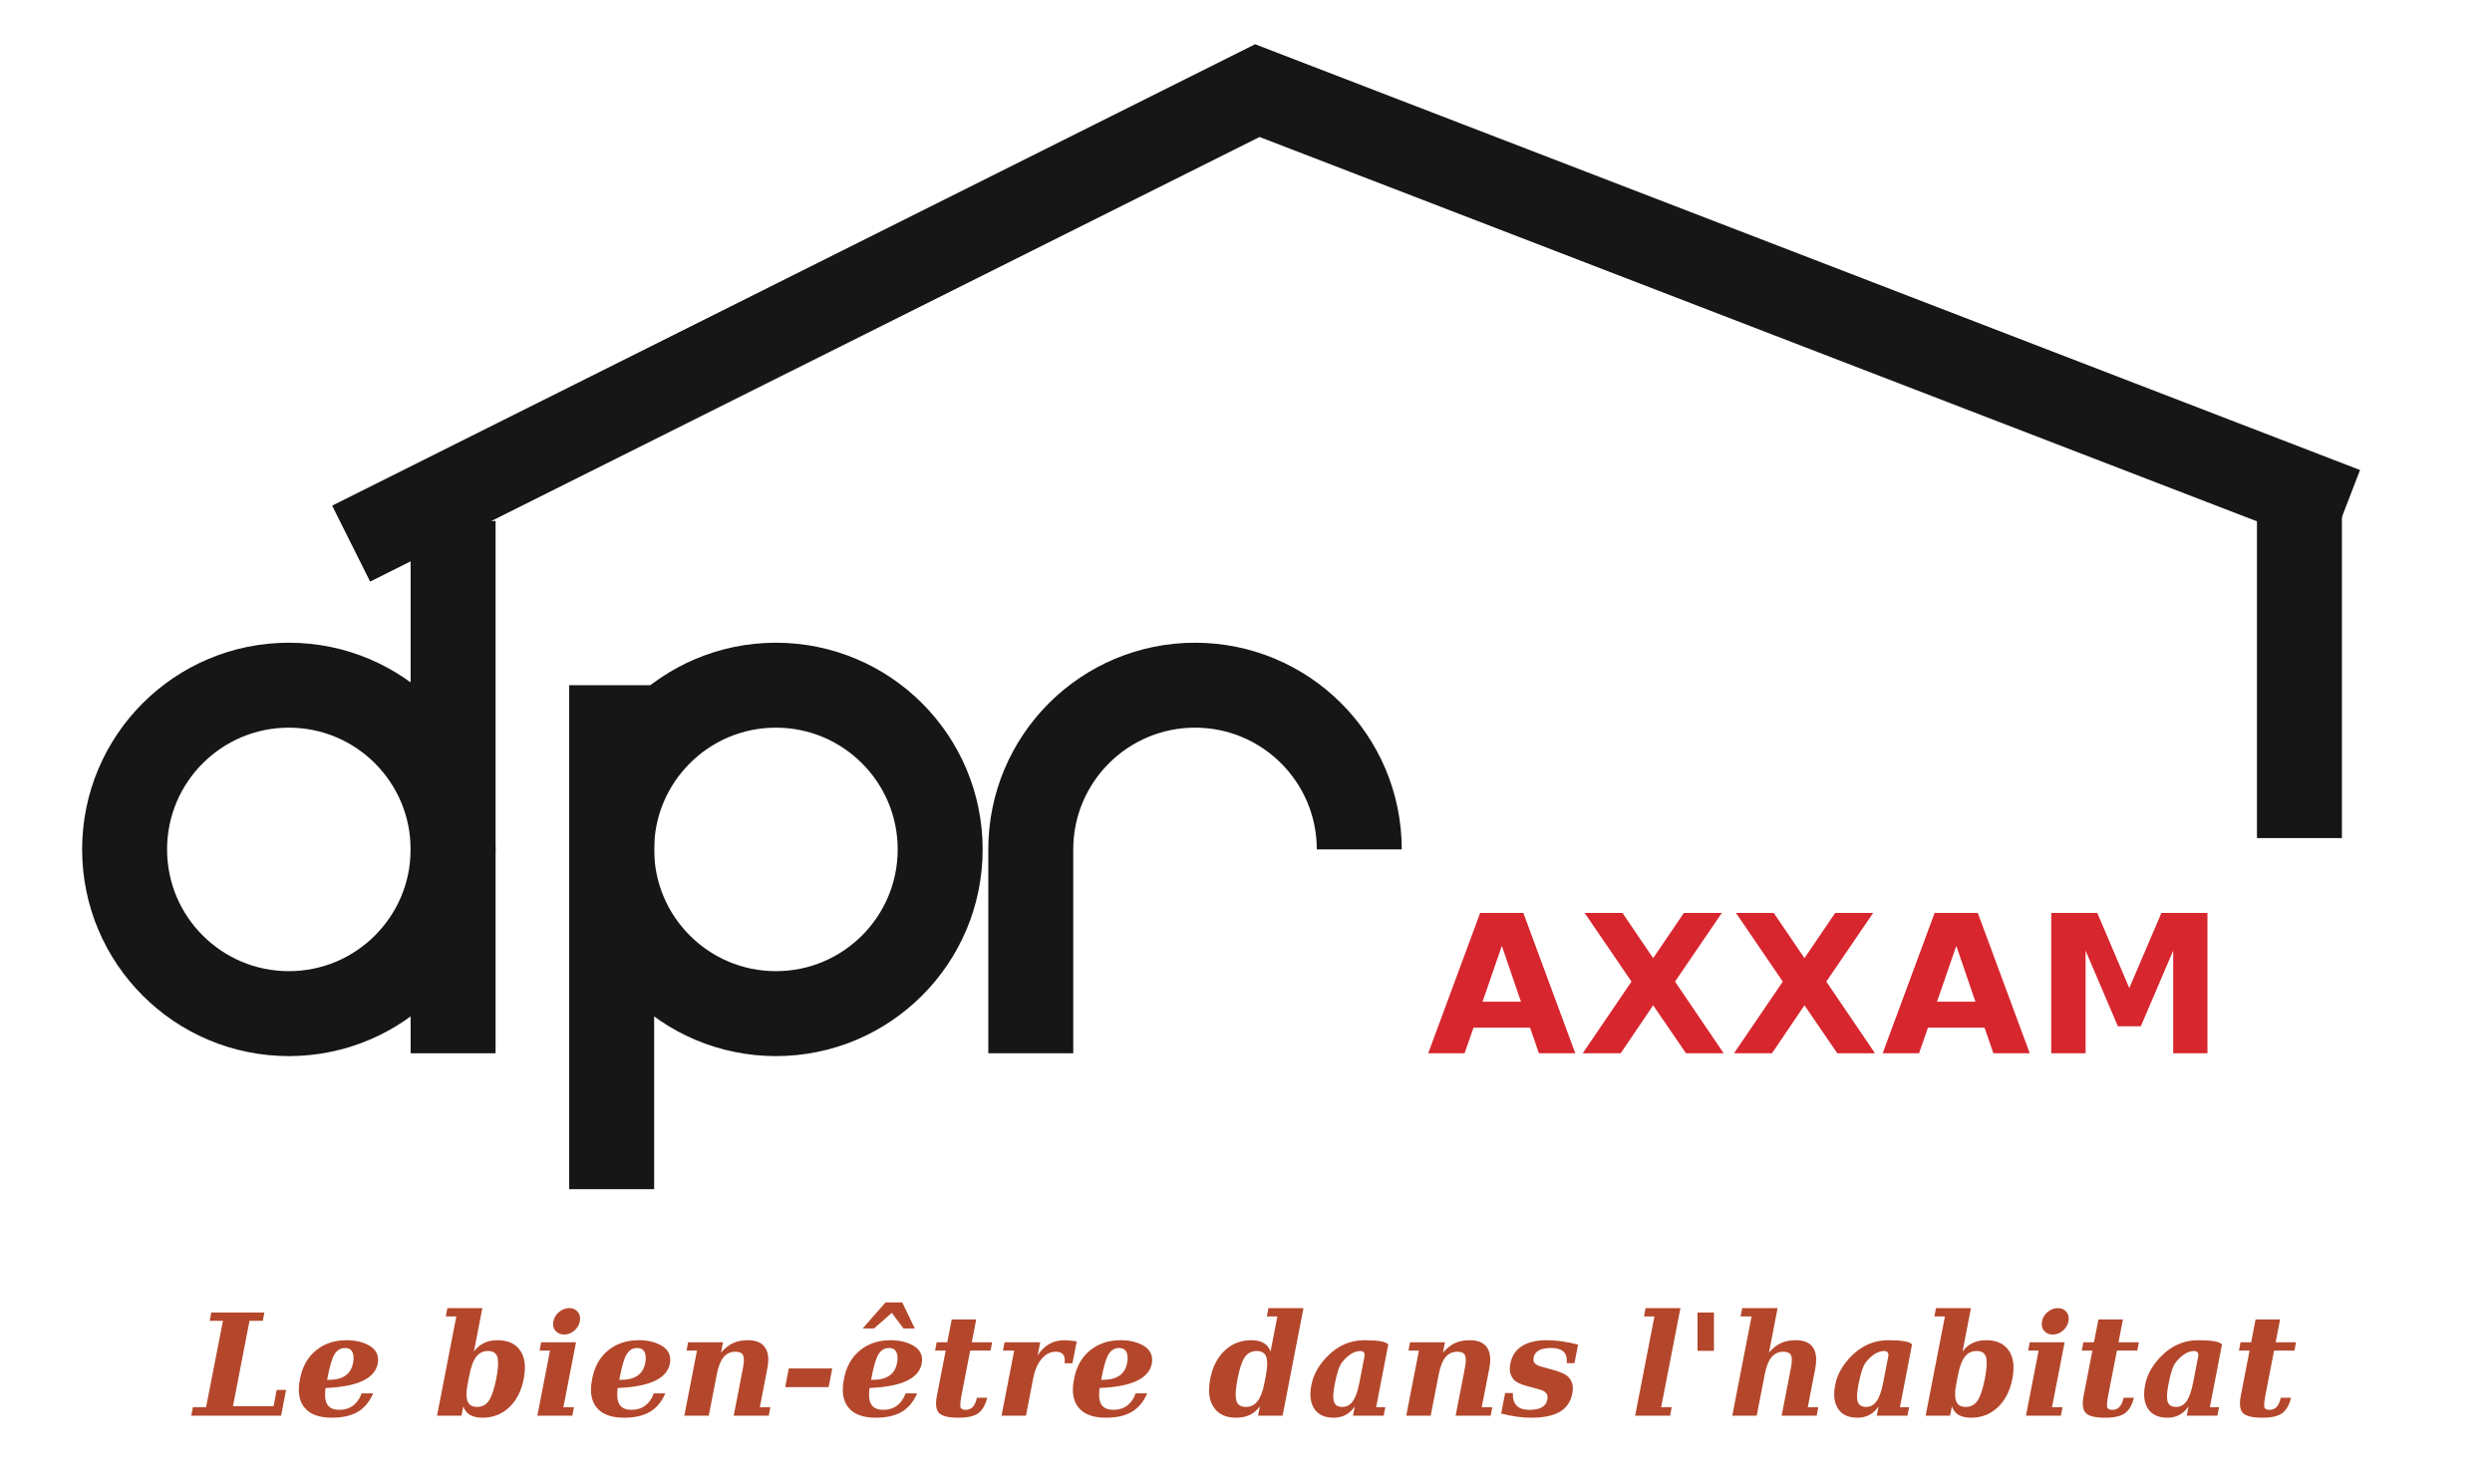
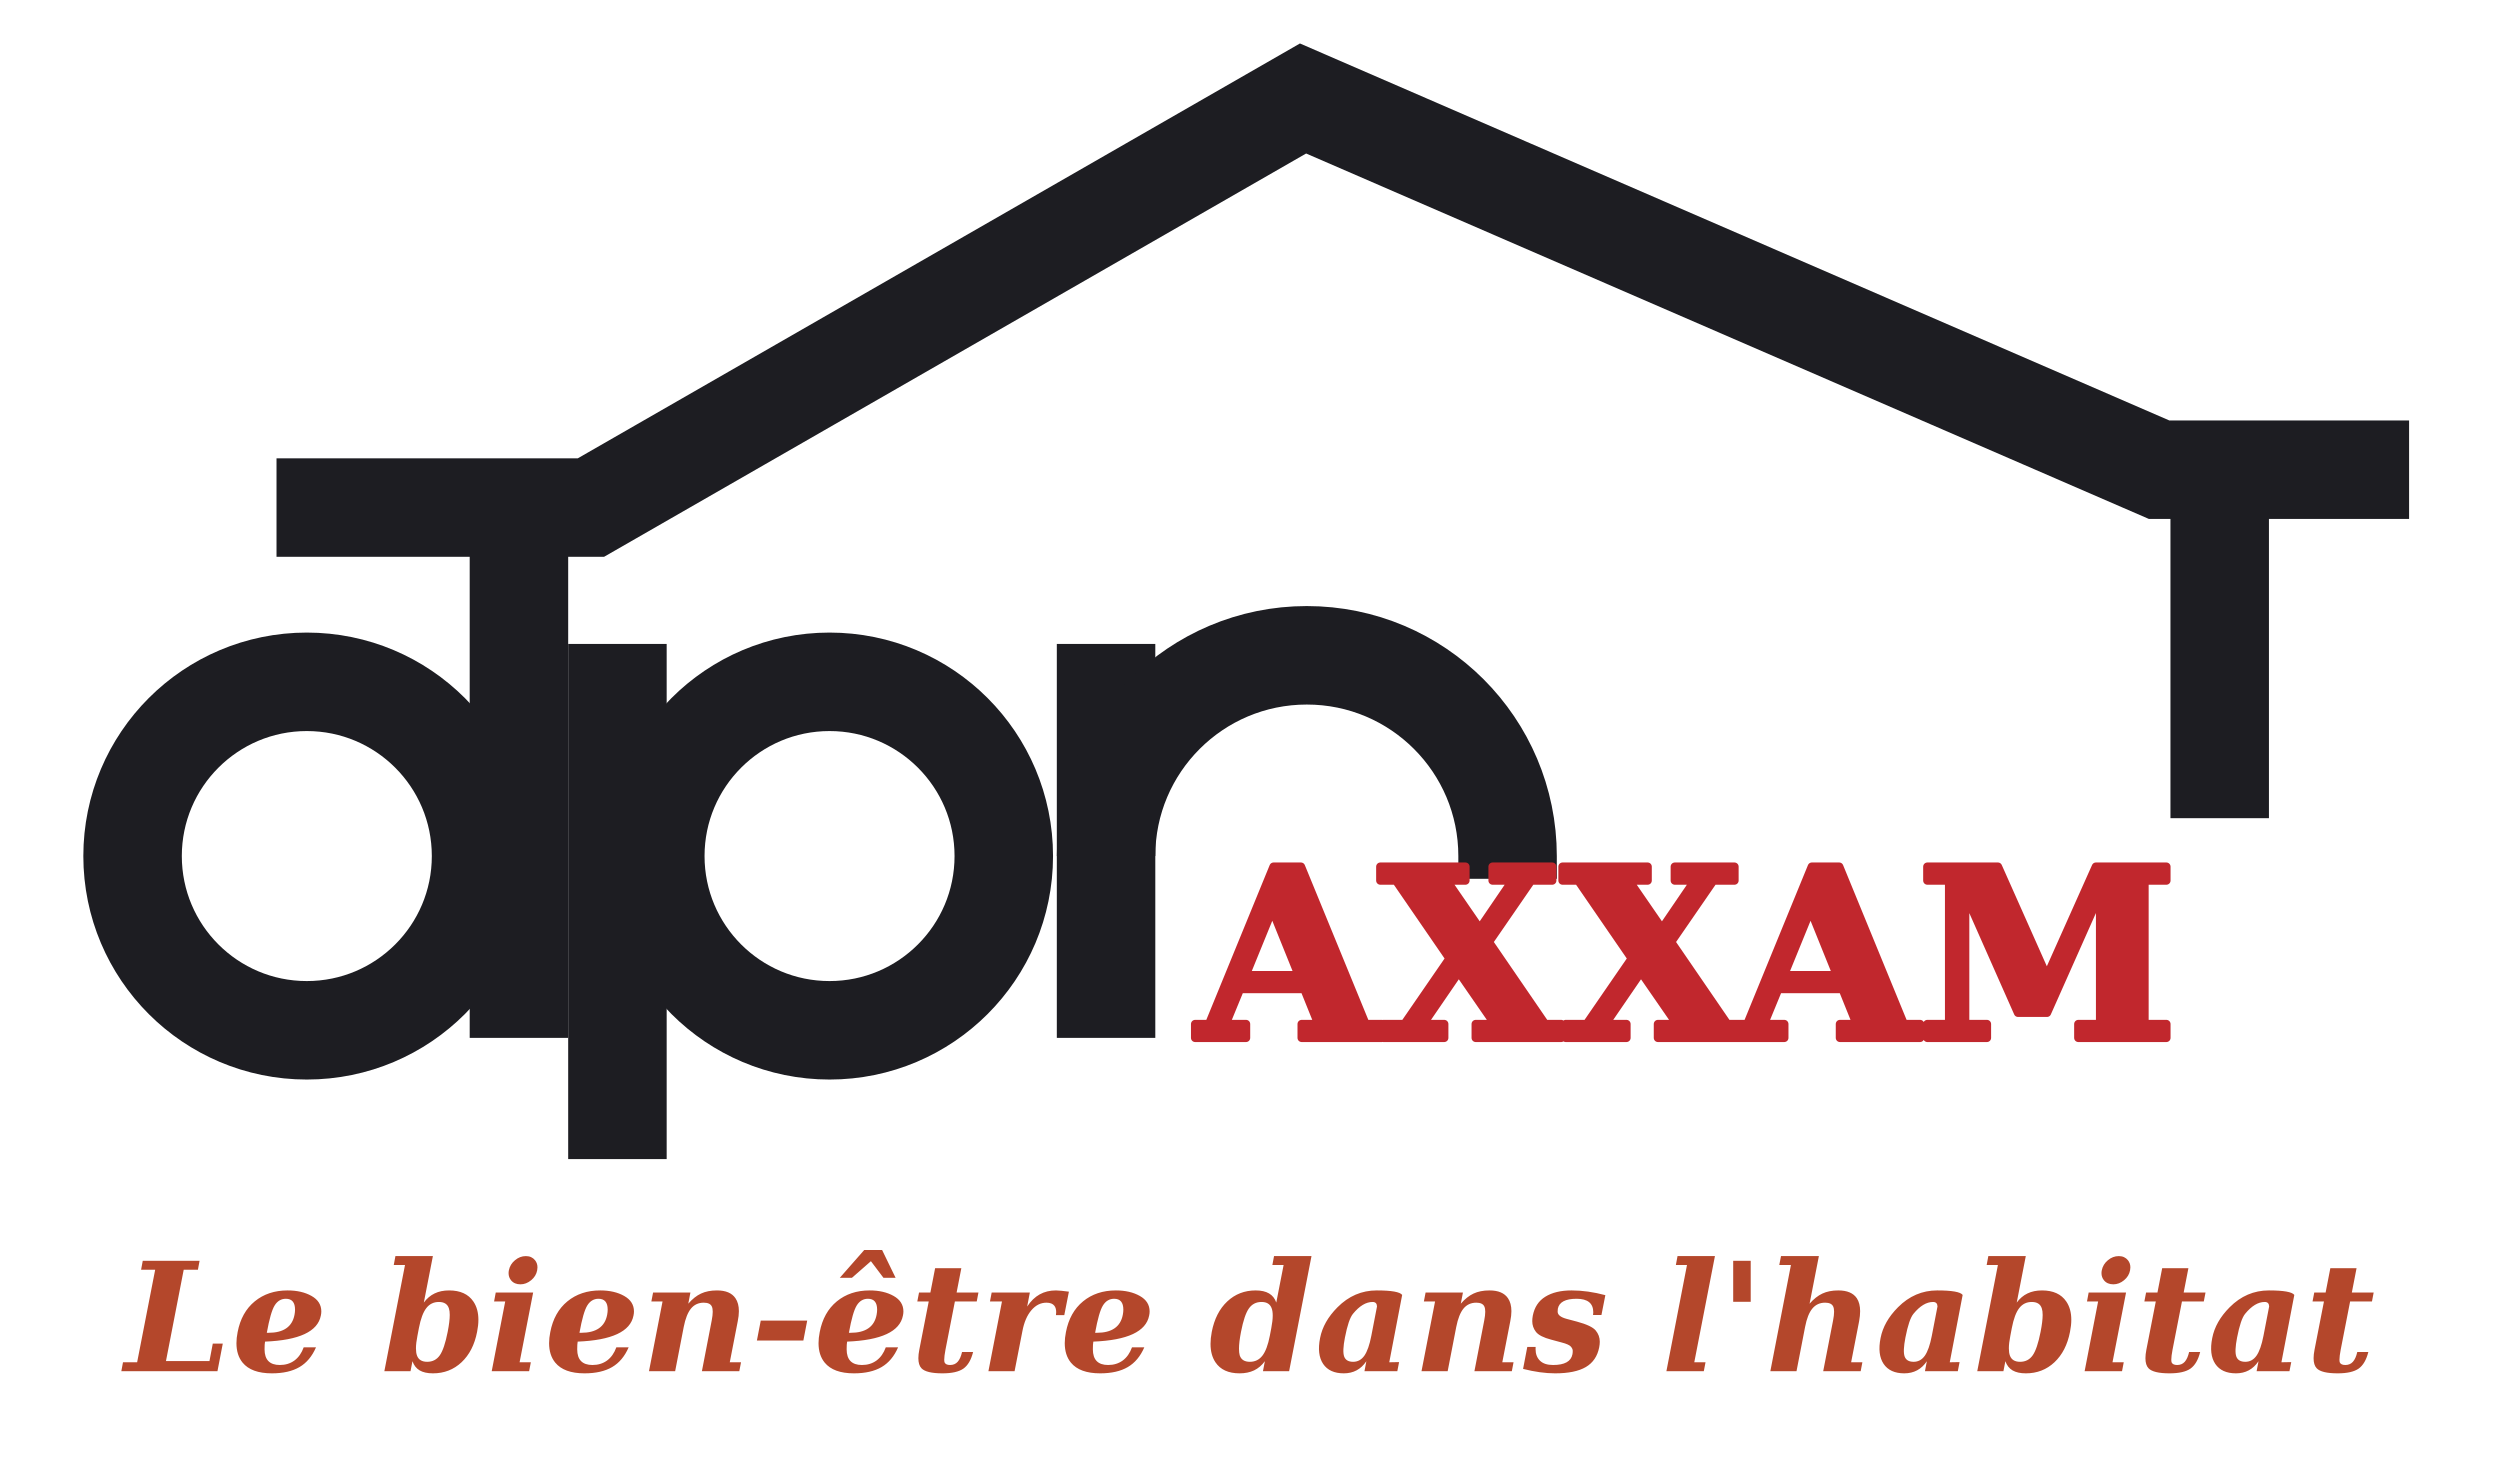
- <svg xmlns="http://www.w3.org/2000/svg" viewBox="0 0 440 262" width="880" height="524">
-   <path d="M62 96 L222 16 L414 90" fill="none" stroke="#161616" stroke-width="15" stroke-linejoin="miter" stroke-miterlimit="10" />
-   <path d="M406 86 V148" stroke="#161616" stroke-width="15" />
-   <g fill="none" stroke="#161616" stroke-width="15">
-     <circle cx="51" cy="150" r="29" />
-     <path d="M80 92 V186" />
-     <circle cx="137" cy="150" r="29" />
-     <path d="M108 121 V210" />
-     <path d="M182 186 V150 A29 29 0 0 1 240 150" />
+ <svg xmlns="http://www.w3.org/2000/svg" viewBox="70 26 660 390" width="1320" height="780">
+   <g fill="none" stroke="#1d1d22" stroke-width="26" stroke-linejoin="miter" stroke-miterlimit="10">
+     <path d="M143 160 H226 L414 52 L640 150 H706" />
+     <path d="M656 150 V242" />
+     <circle cx="151" cy="252" r="46" />
+     <path d="M207 160 V300" />
+     <path d="M233 196 V332" />
+     <circle cx="289" cy="252" r="46" />
+     <path d="M362 196 V300" />
+     <path d="M362 252 A53 53 0 0 1 468 252 V258" />
  </g>
-   <text x="252" y="186" font-family="DejaVu Sans, Arial, sans-serif" font-weight="700" font-size="34" letter-spacing="0.5" fill="#d7262e">AXXAM</text>
-   <text x="220" y="250" text-anchor="middle" font-family="DejaVu Serif, Georgia, serif" font-style="italic" font-weight="700" font-size="25" fill="#b4472b">Le bien-être dans l'habitat</text>
+   <text x="386" y="300" textLength="320" lengthAdjust="spacingAndGlyphs" font-family="DejaVu Serif, Georgia, serif" font-weight="700" font-size="62" fill="#c1272d" stroke="#c1272d" stroke-width="2.2" stroke-linejoin="round">AXXAM</text>
+   <text x="400" y="388" text-anchor="middle" font-family="DejaVu Serif, Georgia, serif" font-style="italic" font-weight="700" font-size="40" fill="#b4472b">Le bien-être dans l'habitat</text>
</svg>
